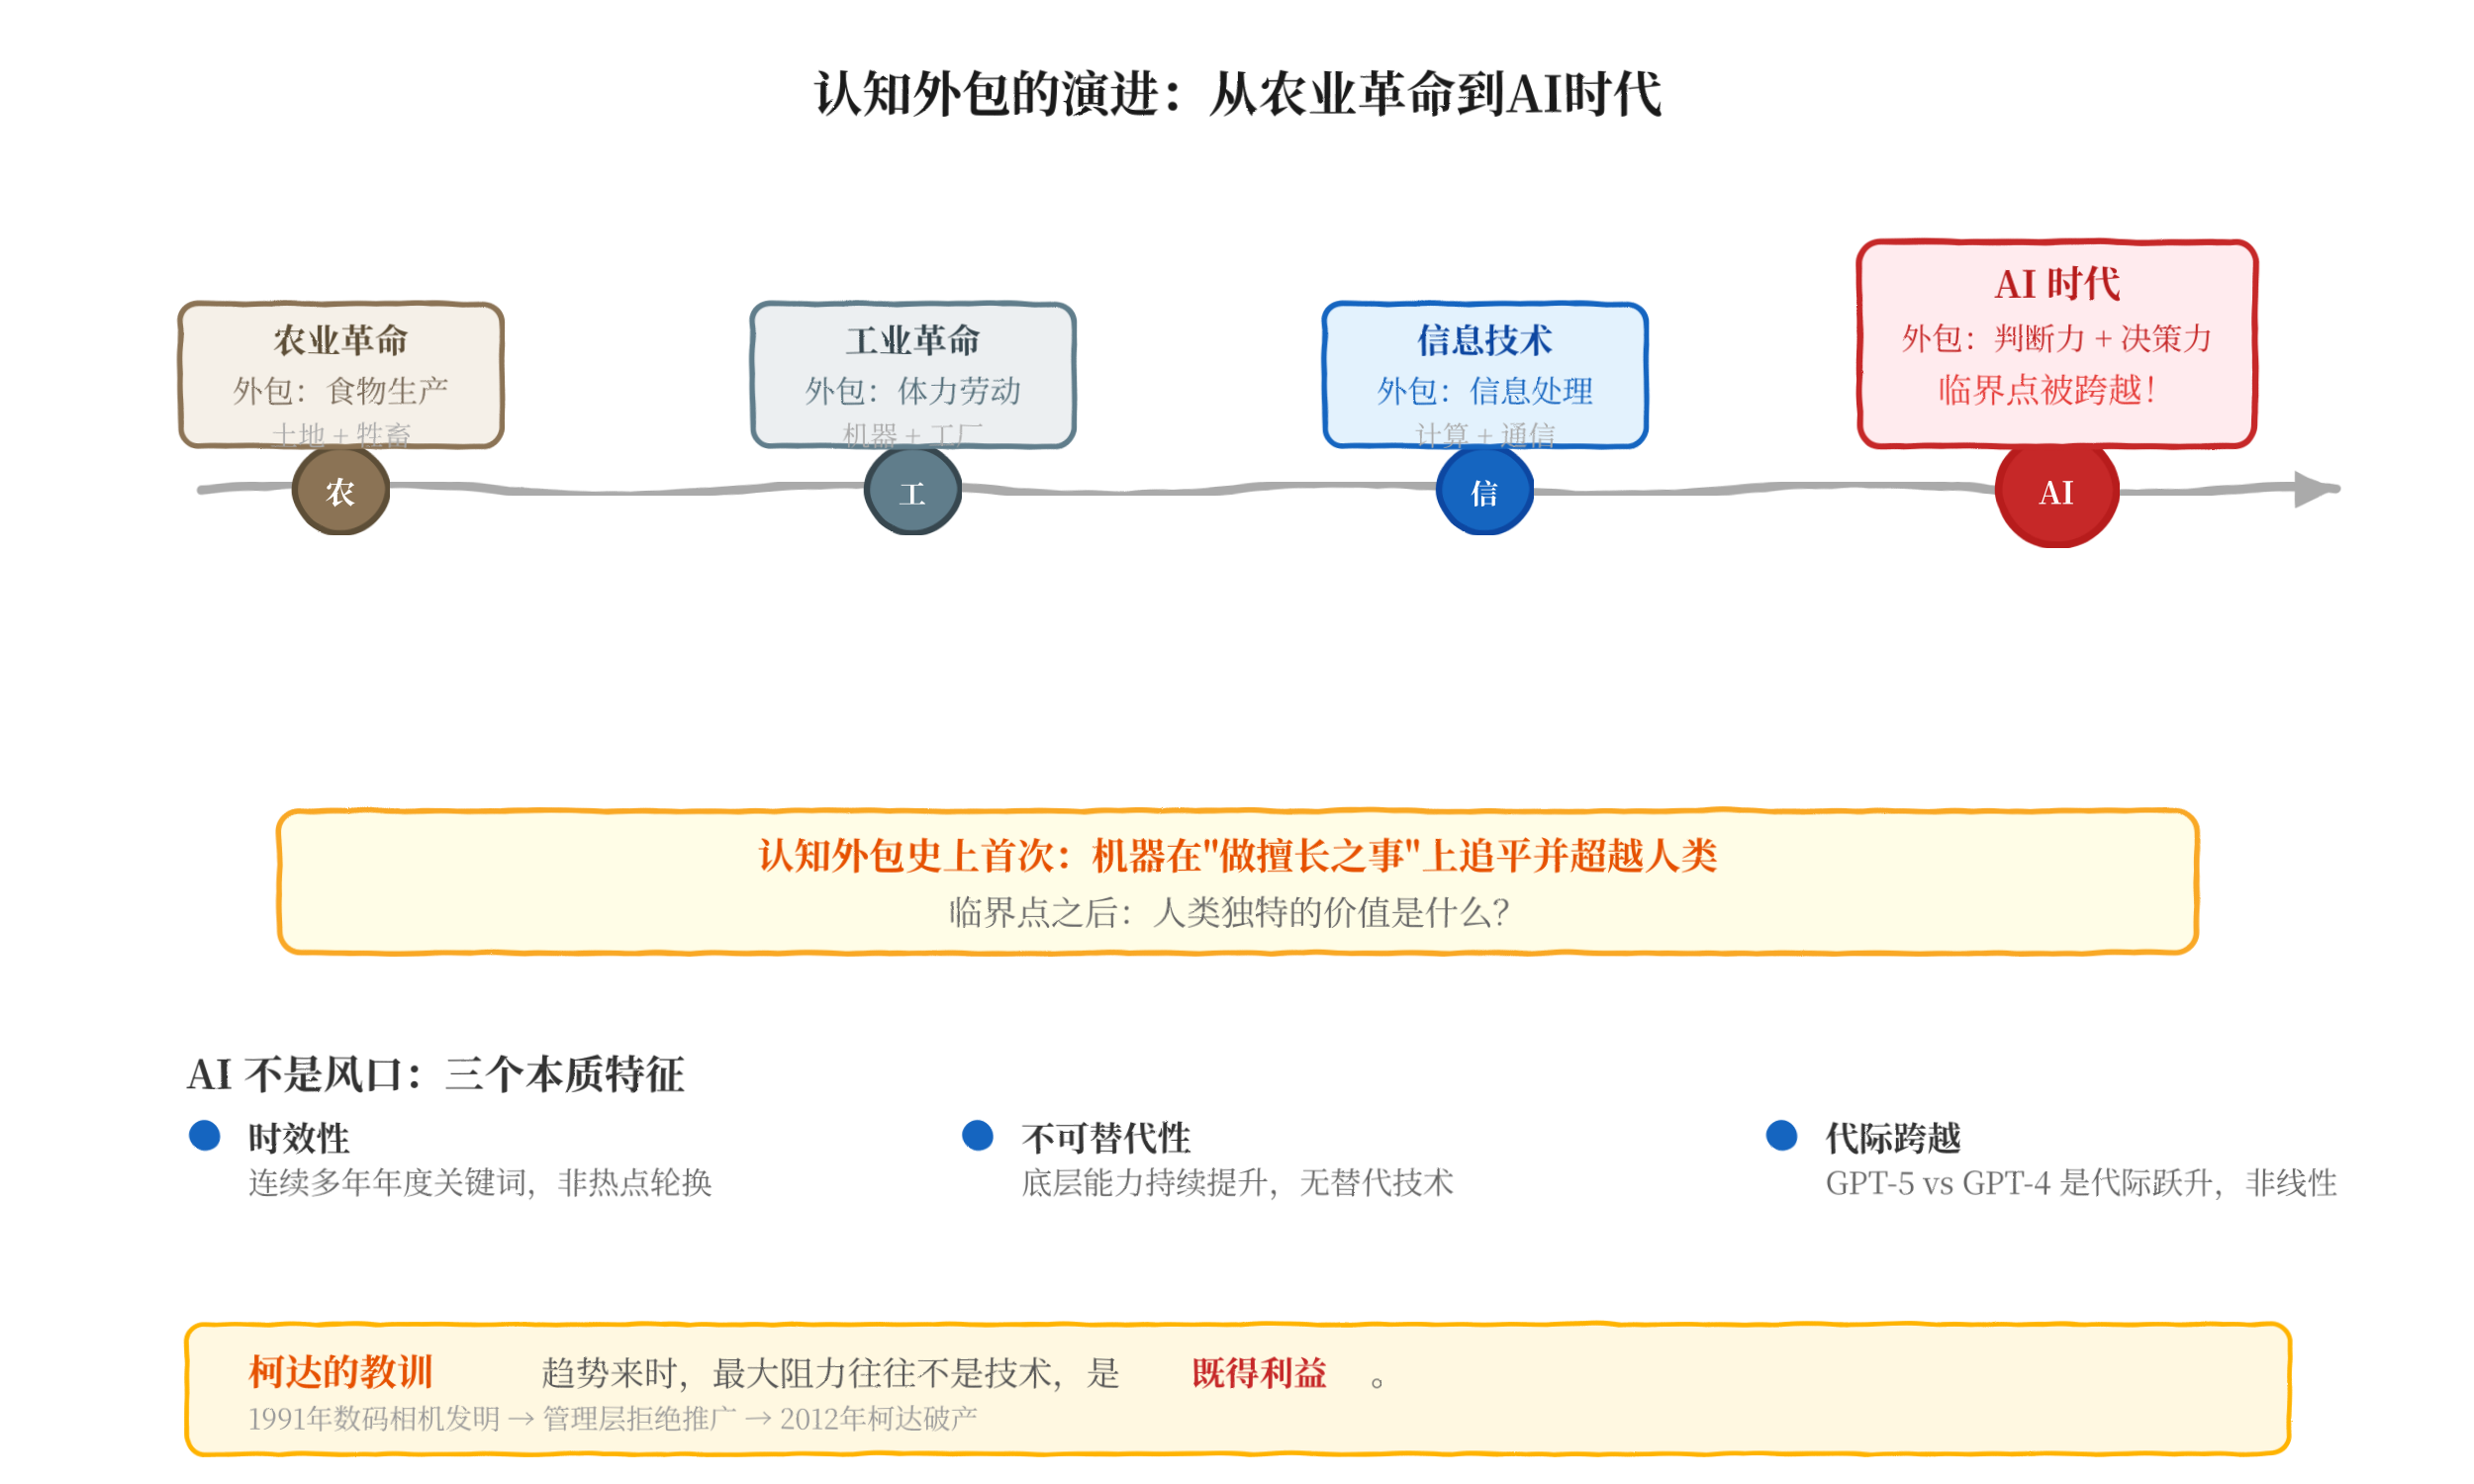
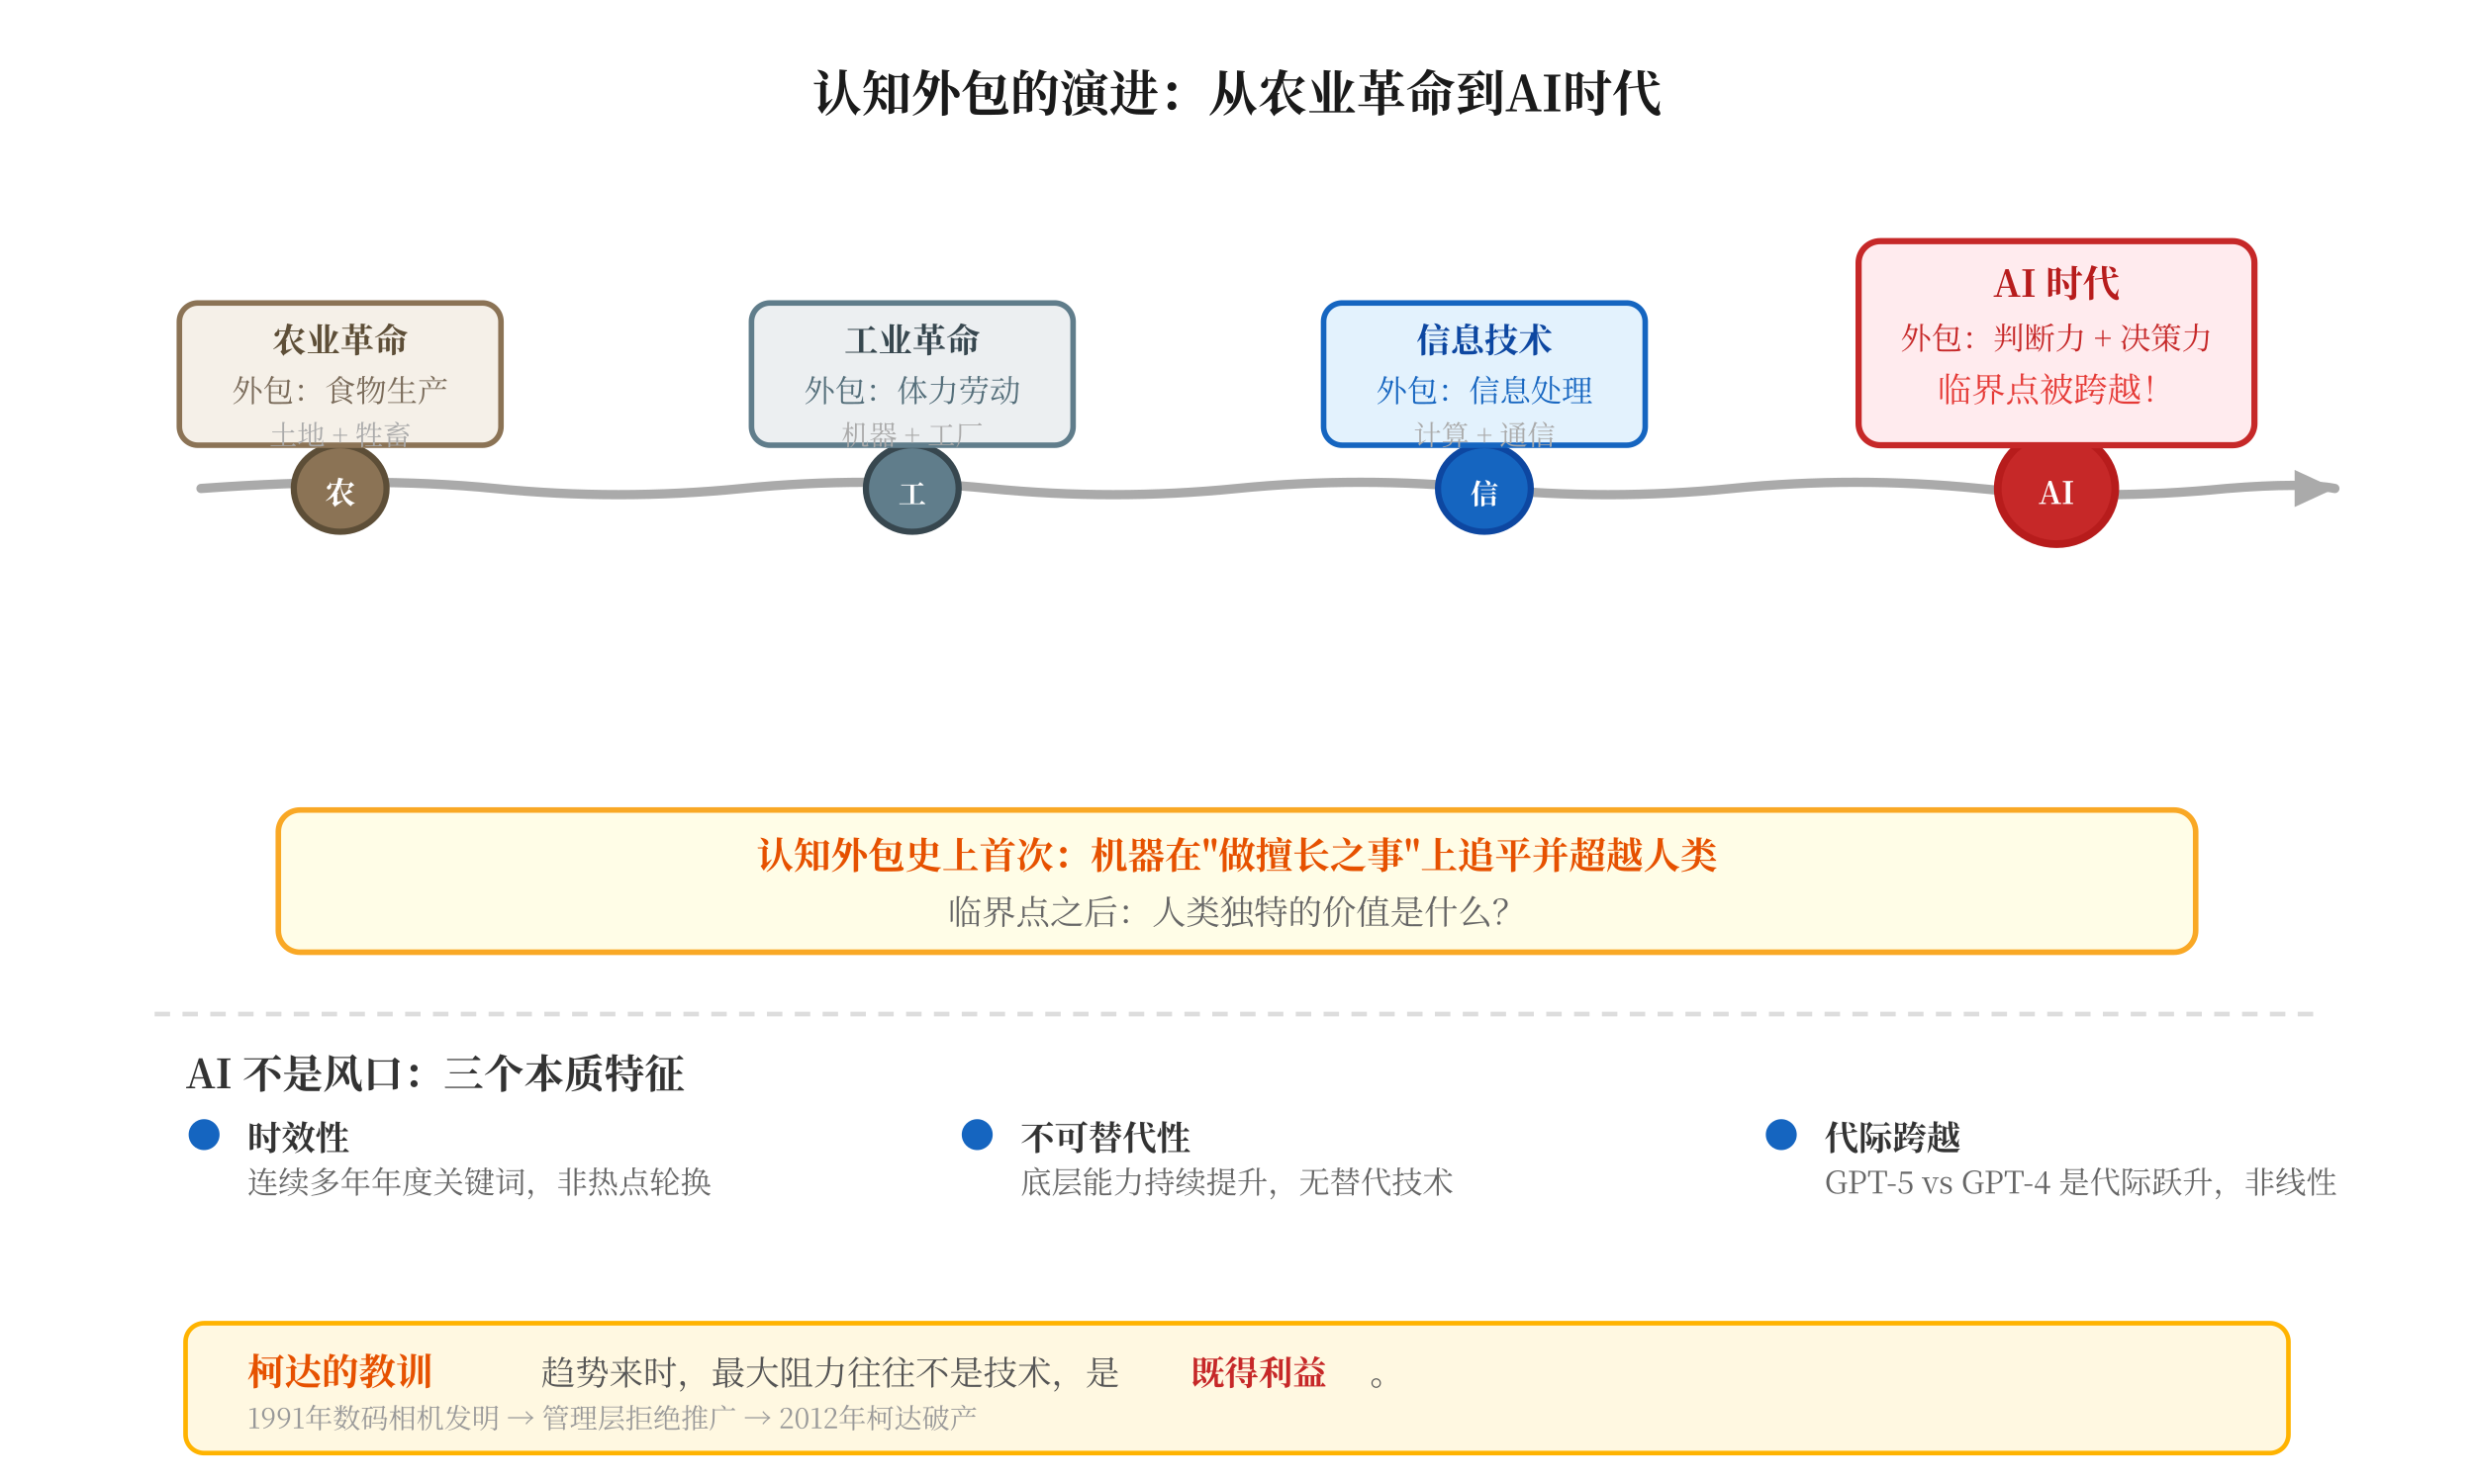
- <svg xmlns="http://www.w3.org/2000/svg" viewBox="0 0 800 480" style="font-family: 'Noto Serif CJK SC', serif;">
-   <defs>
-     <filter id="rough" x="-3%" y="-3%" width="106%" height="106%">
-       <feTurbulence type="turbulence" baseFrequency="0.04" numOctaves="2" result="noise" />
-       <feDisplacementMap in="SourceGraphic" in2="noise" scale="1.2" xChannelSelector="R" yChannelSelector="G" />
-     </filter>
-     <filter id="txt" x="-2%" y="-2%" width="104%" height="104%">
-       <feTurbulence type="turbulence" baseFrequency="0.05" numOctaves="1" result="noise" />
-       <feDisplacementMap in="SourceGraphic" in2="noise" scale="0.6" xChannelSelector="R" yChannelSelector="G" />
-     </filter>
-   </defs>
+ <svg xmlns="http://www.w3.org/2000/svg" viewBox="0 0 800 480" style="font-family: 'Noto Serif CJK SC', serif; background: #fefefe;">
  <rect width="800" height="480" fill="white" />
-   <text x="400" y="36" text-anchor="middle" font-size="16" font-weight="bold" fill="#1a1a1a" filter="url(#txt)">认知外包的演进：从农业革命到AI时代</text>
-   <path d="M65 158 Q120 154 160 158 Q200 162 240 158 Q280 154 320 158 Q360 162 400 158 Q440 154 480 158 Q520 162 560 158 Q600 154 640 158 Q680 162 720 158 Q745 156 755 158" fill="none" stroke="#aaa" stroke-width="3" stroke-linecap="round" filter="url(#rough)" />
-   <polygon points="755,158 742,152 742,164" fill="#aaa" filter="url(#rough)" />
+   <text x="400" y="36" text-anchor="middle" font-size="16" font-weight="bold" fill="#1a1a1a">认知外包的演进：从农业革命到AI时代</text>
+   <path d="M65 158 Q120 154 160 158 Q200 162 240 158 Q280 154 320 158 Q360 162 400 158 Q440 154 480 158 Q520 162 560 158 Q600 154 640 158 Q680 162 720 158 Q745 156 755 158" fill="none" stroke="#aaa" stroke-width="3" stroke-linecap="round" />
+   <polygon points="755,158 742,152 742,164" fill="#aaa" />
  <g transform="translate(110, 158)">
-     <ellipse cx="0" cy="0" rx="15" ry="14" fill="#8B7355" stroke="#5D4E37" stroke-width="2" filter="url(#rough)" />
+     <ellipse cx="0" cy="0" rx="15" ry="14" fill="#8B7355" stroke="#5D4E37" stroke-width="2" />
    <text x="0" y="5" text-anchor="middle" font-size="10" fill="white" font-weight="bold">农</text>
-     <rect x="-52" y="-60" width="104" height="46" rx="6" fill="#F5F0E8" stroke="#8B7355" stroke-width="1.8" filter="url(#rough)" />
-     <text x="0" y="-44" text-anchor="middle" font-size="11" font-weight="bold" fill="#5D4E37" filter="url(#txt)">农业革命</text>
-     <text x="0" y="-28" text-anchor="middle" font-size="10" fill="#7A6B5A" filter="url(#txt)">外包：食物生产</text>
-     <text x="0" y="-14" text-anchor="middle" font-size="9" fill="#aaa" filter="url(#txt)">土地 + 牲畜</text>
+     <rect x="-52" y="-60" width="104" height="46" rx="6" fill="#F5F0E8" stroke="#8B7355" stroke-width="1.8" />
+     <text x="0" y="-44" text-anchor="middle" font-size="11" font-weight="bold" fill="#5D4E37">农业革命</text>
+     <text x="0" y="-28" text-anchor="middle" font-size="10" fill="#7A6B5A">外包：食物生产</text>
+     <text x="0" y="-14" text-anchor="middle" font-size="9" fill="#aaa">土地 + 牲畜</text>
  </g>
  <g transform="translate(295, 158)">
-     <ellipse cx="0" cy="0" rx="15" ry="14" fill="#607D8B" stroke="#37474F" stroke-width="2" filter="url(#rough)" />
+     <ellipse cx="0" cy="0" rx="15" ry="14" fill="#607D8B" stroke="#37474F" stroke-width="2" />
    <text x="0" y="5" text-anchor="middle" font-size="9" fill="white" font-weight="bold">工</text>
-     <rect x="-52" y="-60" width="104" height="46" rx="6" fill="#ECEFF1" stroke="#607D8B" stroke-width="1.8" filter="url(#rough)" />
-     <text x="0" y="-44" text-anchor="middle" font-size="11" font-weight="bold" fill="#37474F" filter="url(#txt)">工业革命</text>
-     <text x="0" y="-28" text-anchor="middle" font-size="10" fill="#546E7A" filter="url(#txt)">外包：体力劳动</text>
-     <text x="0" y="-14" text-anchor="middle" font-size="9" fill="#aaa" filter="url(#txt)">机器 + 工厂</text>
+     <rect x="-52" y="-60" width="104" height="46" rx="6" fill="#ECEFF1" stroke="#607D8B" stroke-width="1.8" />
+     <text x="0" y="-44" text-anchor="middle" font-size="11" font-weight="bold" fill="#37474F">工业革命</text>
+     <text x="0" y="-28" text-anchor="middle" font-size="10" fill="#546E7A">外包：体力劳动</text>
+     <text x="0" y="-14" text-anchor="middle" font-size="9" fill="#aaa">机器 + 工厂</text>
  </g>
  <g transform="translate(480, 158)">
-     <ellipse cx="0" cy="0" rx="15" ry="14" fill="#1565C0" stroke="#0D47A1" stroke-width="2" filter="url(#rough)" />
+     <ellipse cx="0" cy="0" rx="15" ry="14" fill="#1565C0" stroke="#0D47A1" stroke-width="2" />
    <text x="0" y="5" text-anchor="middle" font-size="9" fill="white" font-weight="bold">信</text>
-     <rect x="-52" y="-60" width="104" height="46" rx="6" fill="#E3F2FD" stroke="#1565C0" stroke-width="1.8" filter="url(#rough)" />
-     <text x="0" y="-44" text-anchor="middle" font-size="11" font-weight="bold" fill="#0D47A1" filter="url(#txt)">信息技术</text>
-     <text x="0" y="-28" text-anchor="middle" font-size="10" fill="#1565C0" filter="url(#txt)">外包：信息处理</text>
-     <text x="0" y="-14" text-anchor="middle" font-size="9" fill="#aaa" filter="url(#txt)">计算 + 通信</text>
+     <rect x="-52" y="-60" width="104" height="46" rx="6" fill="#E3F2FD" stroke="#1565C0" stroke-width="1.8" />
+     <text x="0" y="-44" text-anchor="middle" font-size="11" font-weight="bold" fill="#0D47A1">信息技术</text>
+     <text x="0" y="-28" text-anchor="middle" font-size="10" fill="#1565C0">外包：信息处理</text>
+     <text x="0" y="-14" text-anchor="middle" font-size="9" fill="#aaa">计算 + 通信</text>
  </g>
  <g transform="translate(665, 158)">
-     <ellipse cx="0" cy="0" rx="19" ry="18" fill="#C62828" stroke="#B71C1C" stroke-width="2.5" filter="url(#rough)" />
+     <ellipse cx="0" cy="0" rx="19" ry="18" fill="#C62828" stroke="#B71C1C" stroke-width="2.5" />
    <text x="0" y="5" text-anchor="middle" font-size="10" fill="white" font-weight="bold">AI</text>
-     <rect x="-64" y="-80" width="128" height="66" rx="7" fill="#FFEBEE" stroke="#C62828" stroke-width="2" filter="url(#rough)" />
-     <text x="0" y="-62" text-anchor="middle" font-size="12" font-weight="bold" fill="#B71C1C" filter="url(#txt)">AI 时代</text>
-     <text x="0" y="-45" text-anchor="middle" font-size="10" fill="#C62828" filter="url(#txt)">外包：判断力 + 决策力</text>
-     <text x="0" y="-28" text-anchor="middle" font-size="11" fill="#E53935" filter="url(#txt)">临界点被跨越！</text>
+     <rect x="-64" y="-80" width="128" height="66" rx="7" fill="#FFEBEE" stroke="#C62828" stroke-width="2" />
+     <text x="0" y="-62" text-anchor="middle" font-size="12" font-weight="bold" fill="#B71C1C">AI 时代</text>
+     <text x="0" y="-45" text-anchor="middle" font-size="10" fill="#C62828">外包：判断力 + 决策力</text>
+     <text x="0" y="-28" text-anchor="middle" font-size="11" fill="#E53935">临界点被跨越！</text>
  </g>
-   <rect x="90" y="262" width="620" height="46" rx="7" fill="#FFFDE7" stroke="#F9A825" stroke-width="1.8" filter="url(#rough)" />
-   <text x="400" y="281" text-anchor="middle" font-size="12" font-weight="bold" fill="#E65100" filter="url(#txt)">认知外包史上首次：机器在"做擅长之事"上追平并超越人类</text>
-   <text x="400" y="299" text-anchor="middle" font-size="11" fill="#666" filter="url(#txt)">临界点之后：人类独特的价值是什么？</text>
-   <line x1="50" y1="328" x2="750" y2="328" stroke="#ddd" stroke-width="1.5" stroke-dasharray="5,4" filter="url(#rough)" />
-   <text x="60" y="352" font-size="13" font-weight="bold" fill="#333" filter="url(#txt)">AI 不是风口：三个本质特征</text>
+   <rect x="90" y="262" width="620" height="46" rx="7" fill="#FFFDE7" stroke="#F9A825" stroke-width="1.8" />
+   <text x="400" y="281" text-anchor="middle" font-size="12" font-weight="bold" fill="#E65100">认知外包史上首次：机器在"做擅长之事"上追平并超越人类</text>
+   <text x="400" y="299" text-anchor="middle" font-size="11" fill="#666">临界点之后：人类独特的价值是什么？</text>
+   <line x1="50" y1="328" x2="750" y2="328" stroke="#ddd" stroke-width="1.5" stroke-dasharray="5,4" />
+   <text x="60" y="352" font-size="13" font-weight="bold" fill="#333">AI 不是风口：三个本质特征</text>
  <g transform="translate(60, 372)">
-     <ellipse cx="6" cy="-5" rx="5" ry="5" fill="#1565C0" filter="url(#rough)" />
-     <text x="20" y="0" font-size="11" font-weight="bold" fill="#333" filter="url(#txt)">时效性</text>
-     <text x="20" y="14" font-size="10" fill="#666" filter="url(#txt)">连续多年年度关键词，非热点轮换</text>
+     <ellipse cx="6" cy="-5" rx="5" ry="5" fill="#1565C0" />
+     <text x="20" y="0" font-size="11" font-weight="bold" fill="#333">时效性</text>
+     <text x="20" y="14" font-size="10" fill="#666">连续多年年度关键词，非热点轮换</text>
  </g>
  <g transform="translate(310, 372)">
-     <ellipse cx="6" cy="-5" rx="5" ry="5" fill="#1565C0" filter="url(#rough)" />
-     <text x="20" y="0" font-size="11" font-weight="bold" fill="#333" filter="url(#txt)">不可替代性</text>
-     <text x="20" y="14" font-size="10" fill="#666" filter="url(#txt)">底层能力持续提升，无替代技术</text>
+     <ellipse cx="6" cy="-5" rx="5" ry="5" fill="#1565C0" />
+     <text x="20" y="0" font-size="11" font-weight="bold" fill="#333">不可替代性</text>
+     <text x="20" y="14" font-size="10" fill="#666">底层能力持续提升，无替代技术</text>
  </g>
  <g transform="translate(570, 372)">
-     <ellipse cx="6" cy="-5" rx="5" ry="5" fill="#1565C0" filter="url(#rough)" />
-     <text x="20" y="0" font-size="11" font-weight="bold" fill="#333" filter="url(#txt)">代际跨越</text>
-     <text x="20" y="14" font-size="10" fill="#666" filter="url(#txt)">GPT-5 vs GPT-4 是代际跃升，非线性</text>
+     <ellipse cx="6" cy="-5" rx="5" ry="5" fill="#1565C0" />
+     <text x="20" y="0" font-size="11" font-weight="bold" fill="#333">代际跨越</text>
+     <text x="20" y="14" font-size="10" fill="#666">GPT-5 vs GPT-4 是代际跃升，非线性</text>
  </g>
-   <rect x="60" y="428" width="680" height="42" rx="6" fill="#FFF8E1" stroke="#FFB300" stroke-width="1.5" filter="url(#rough)" />
-   <text x="80" y="448" font-size="12" font-weight="bold" fill="#E65100" filter="url(#txt)">柯达的教训</text>
-   <text x="175" y="448" font-size="11" fill="#555" filter="url(#txt)">趋势来时，最大阻力往往不是技术，是</text>
-   <text x="385" y="448" font-size="11" font-weight="bold" fill="#C62828" filter="url(#txt)">既得利益</text>
-   <text x="443" y="448" font-size="11" fill="#555" filter="url(#txt)">。</text>
-   <text x="80" y="462" font-size="9" fill="#999" filter="url(#txt)">1991年数码相机发明 → 管理层拒绝推广 → 2012年柯达破产</text>
+   <rect x="60" y="428" width="680" height="42" rx="6" fill="#FFF8E1" stroke="#FFB300" stroke-width="1.5" />
+   <text x="80" y="448" font-size="12" font-weight="bold" fill="#E65100">柯达的教训</text>
+   <text x="175" y="448" font-size="11" fill="#555">趋势来时，最大阻力往往不是技术，是</text>
+   <text x="385" y="448" font-size="11" font-weight="bold" fill="#C62828">既得利益</text>
+   <text x="443" y="448" font-size="11" fill="#555">。</text>
+   <text x="80" y="462" font-size="9" fill="#999">1991年数码相机发明 → 管理层拒绝推广 → 2012年柯达破产</text>
</svg>
